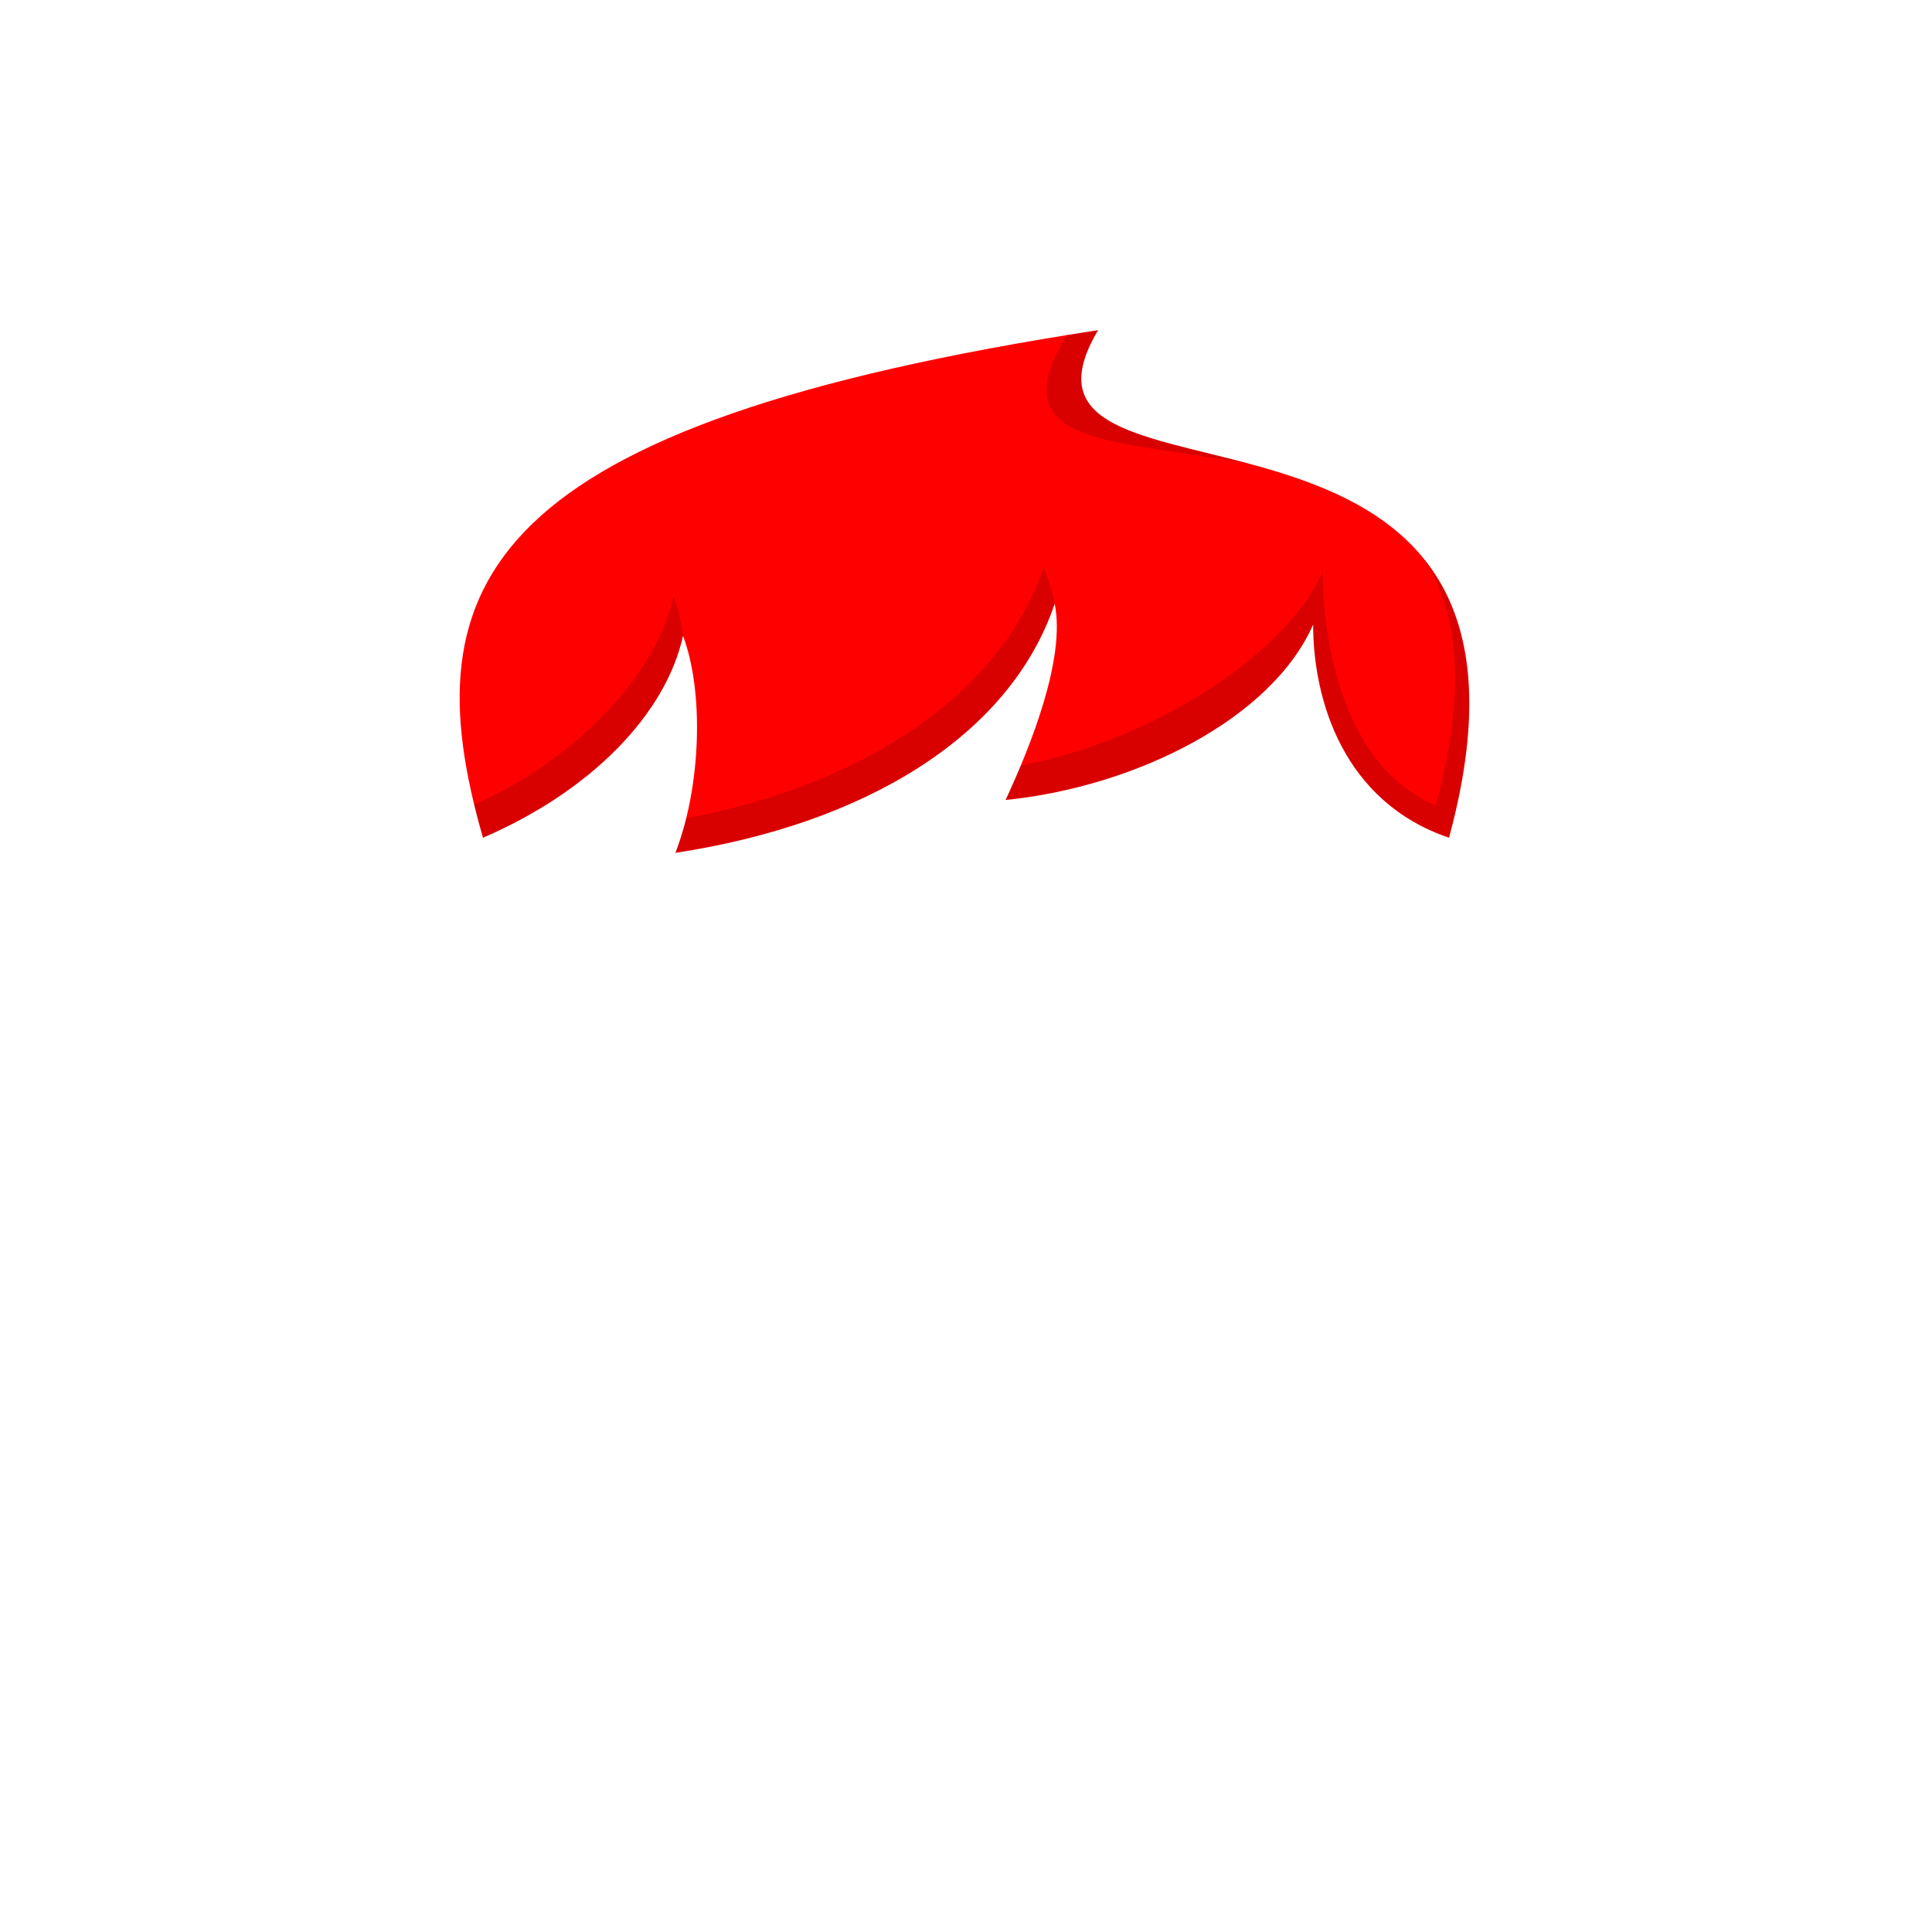
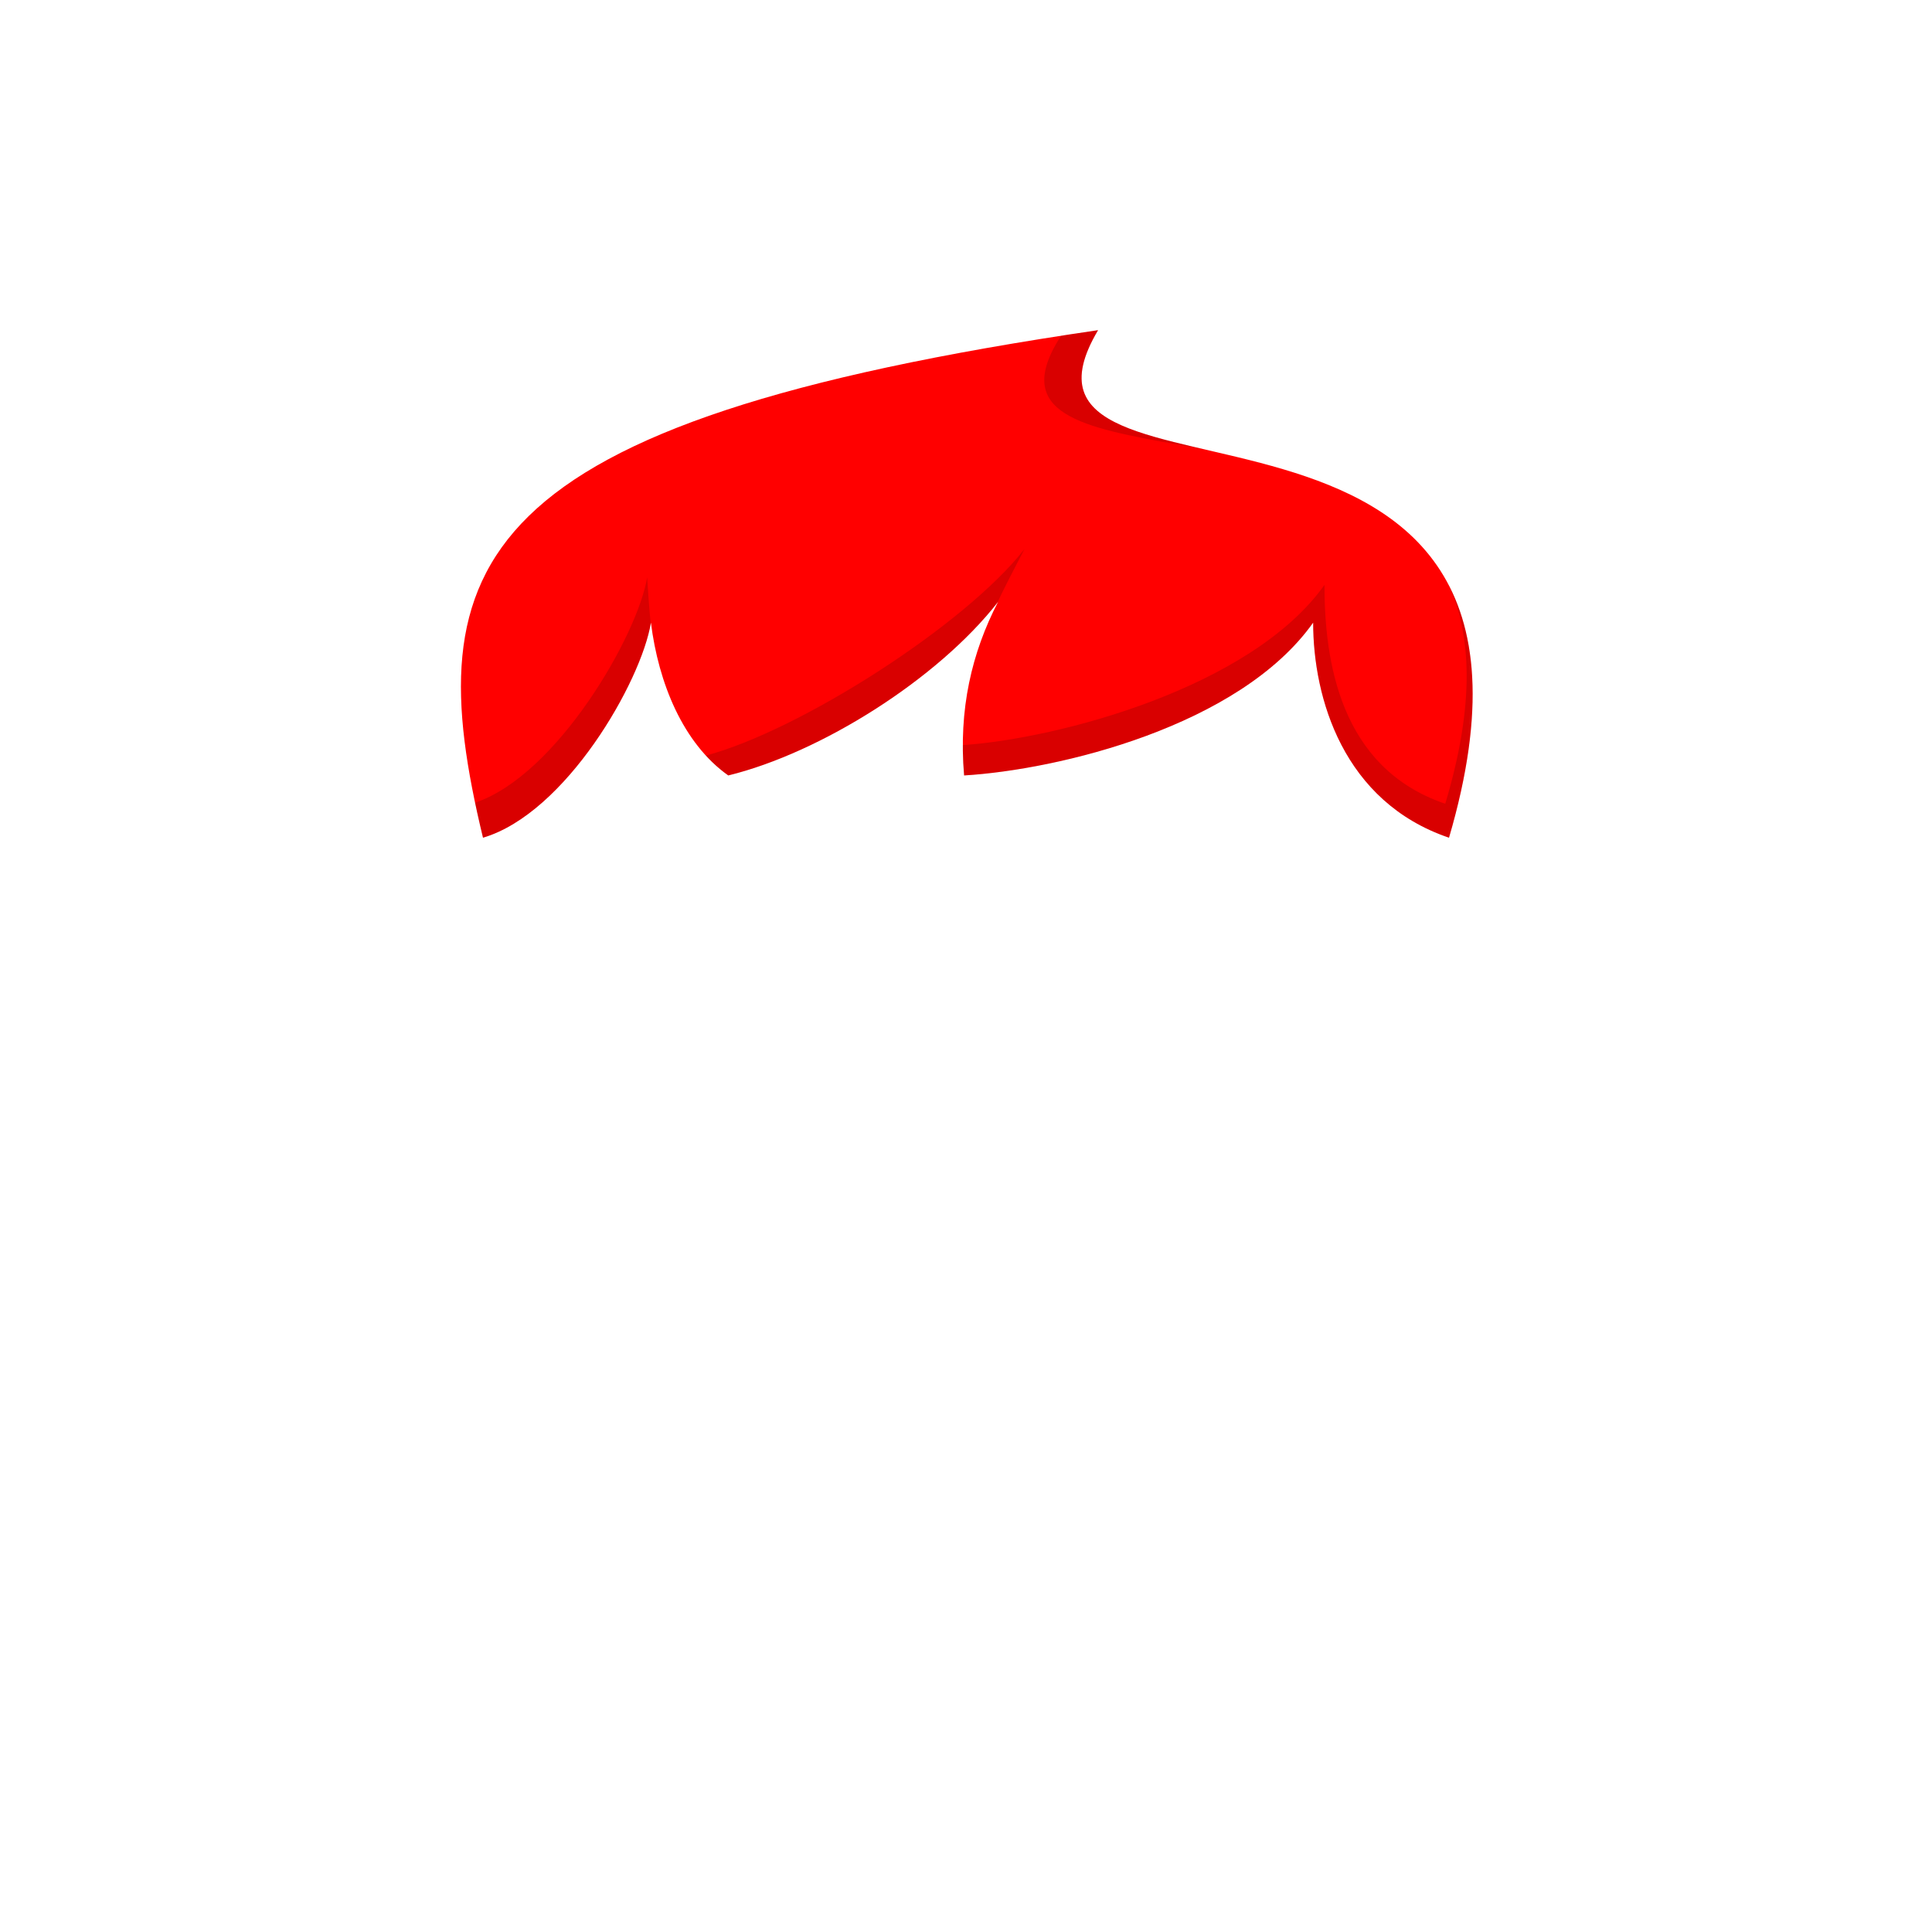
<svg xmlns="http://www.w3.org/2000/svg" viewBox="0 0 512 512" fill="none">
-   <path d="M181 168.5C176.5 189 156.999 209.5 127.999 222C108.499 154.5 127.999 112.5 290.999 87.5C258 143 420.5 87.5 384.001 222C356.002 212.5 348 185.5 348 165.5C337 190.5 301 208.5 266.5 212C273 198 282.5 174.5 279.5 160C267.5 195.5 228.5 218.5 179 226C185.941 208 186.5 183 181 168.5Z" fill="#FF0000" />
-   <path fill-rule="evenodd" clip-rule="evenodd" d="M125.668 213.266C153.803 200.614 174.087 178.105 178.5 158C179.649 161.03 180.468 164.626 180.982 168.586C176.446 189.057 156.959 209.517 128 222C127.145 219.04 126.364 216.128 125.668 213.266ZM181.857 216.842C181.069 220.027 180.117 223.104 179.001 226C228.472 218.504 267.456 195.526 279.48 160.061C279.08 157.154 278.084 154.122 276.5 150.5C265.059 184.346 228.168 208.193 181.857 216.842ZM270.538 202.846C269.155 206.168 267.77 209.265 266.501 212C301.001 208.5 337.001 190.5 348.001 165.5C348.001 185.5 356.002 212.5 384.001 222C394.122 184.705 388.942 162.018 376.872 147.523C386.06 160.914 389.118 181.407 380.5 213.5C353.501 202 350.5 164 350.5 151.5C340.341 174.588 303.316 196.824 270.538 202.846ZM332.57 123.308C328.27 122.124 324.021 121.077 319.944 120.072C295.856 114.134 277.809 109.685 291 87.5C288.211 87.928 285.464 88.361 282.758 88.798C267.435 113.39 286.721 116.206 312.573 119.98C318.978 120.915 325.786 121.909 332.57 123.308Z" fill="black" fill-opacity="0.15" />
+   <path d="M255.5 205.5C254 188 257.5 173 264.5 159.5C248.5 180 217.5 199.5 193 205.5C181 197 174.5 181 172.5 165C170 180.5 150 215.5 128 222C110.5 149.5 123.5 112 291 87.5C258.001 143 424.002 85.5 384.002 222C356.002 212.5 348.001 185 348.001 165C328.5 192.5 280.5 204 255.5 205.5Z" fill="#FF0000" />
+   <path fill-rule="evenodd" clip-rule="evenodd" d="M255.158 197.458C255.154 200.08 255.266 202.759 255.501 205.5C280.501 204 328.501 192.5 348.002 165C348.002 185 356.003 212.5 384.002 222C393.228 190.519 391.496 169.356 383.774 154.747C389.979 168.077 390.904 186.659 383.002 213C355.002 203.5 351.001 175 351.001 155C331.67 182.261 280.402 195.764 255.158 197.458ZM261.933 164.886C262.011 164.708 262.089 164.53 262.167 164.352C262.089 164.53 262.01 164.708 261.933 164.886ZM264.243 159.828C248.17 180.208 217.37 199.532 193.001 205.5C190.843 203.972 188.863 202.201 187.055 200.231C211.771 193.693 255.727 165.709 271.5 145.5C271.147 146.182 270.781 146.883 270.407 147.601C268.493 151.277 266.338 155.416 264.243 159.828ZM172.452 165.293C169.75 180.937 149.863 215.541 128.001 222C127.238 218.84 126.533 215.747 125.896 212.718C147.594 205.472 169.034 168.289 171.5 153L171.504 153.067L171.504 153.068C171.745 156.79 172.014 160.971 172.452 165.293ZM319.367 119.129C295.626 113.627 278.096 109.205 291.001 87.5C287.669 87.987 284.398 88.48 281.187 88.978C267.664 109.844 286.937 113.3 312.727 117.925C314.899 118.314 317.118 118.712 319.367 119.129Z" fill="black" fill-opacity="0.15" />
</svg>
